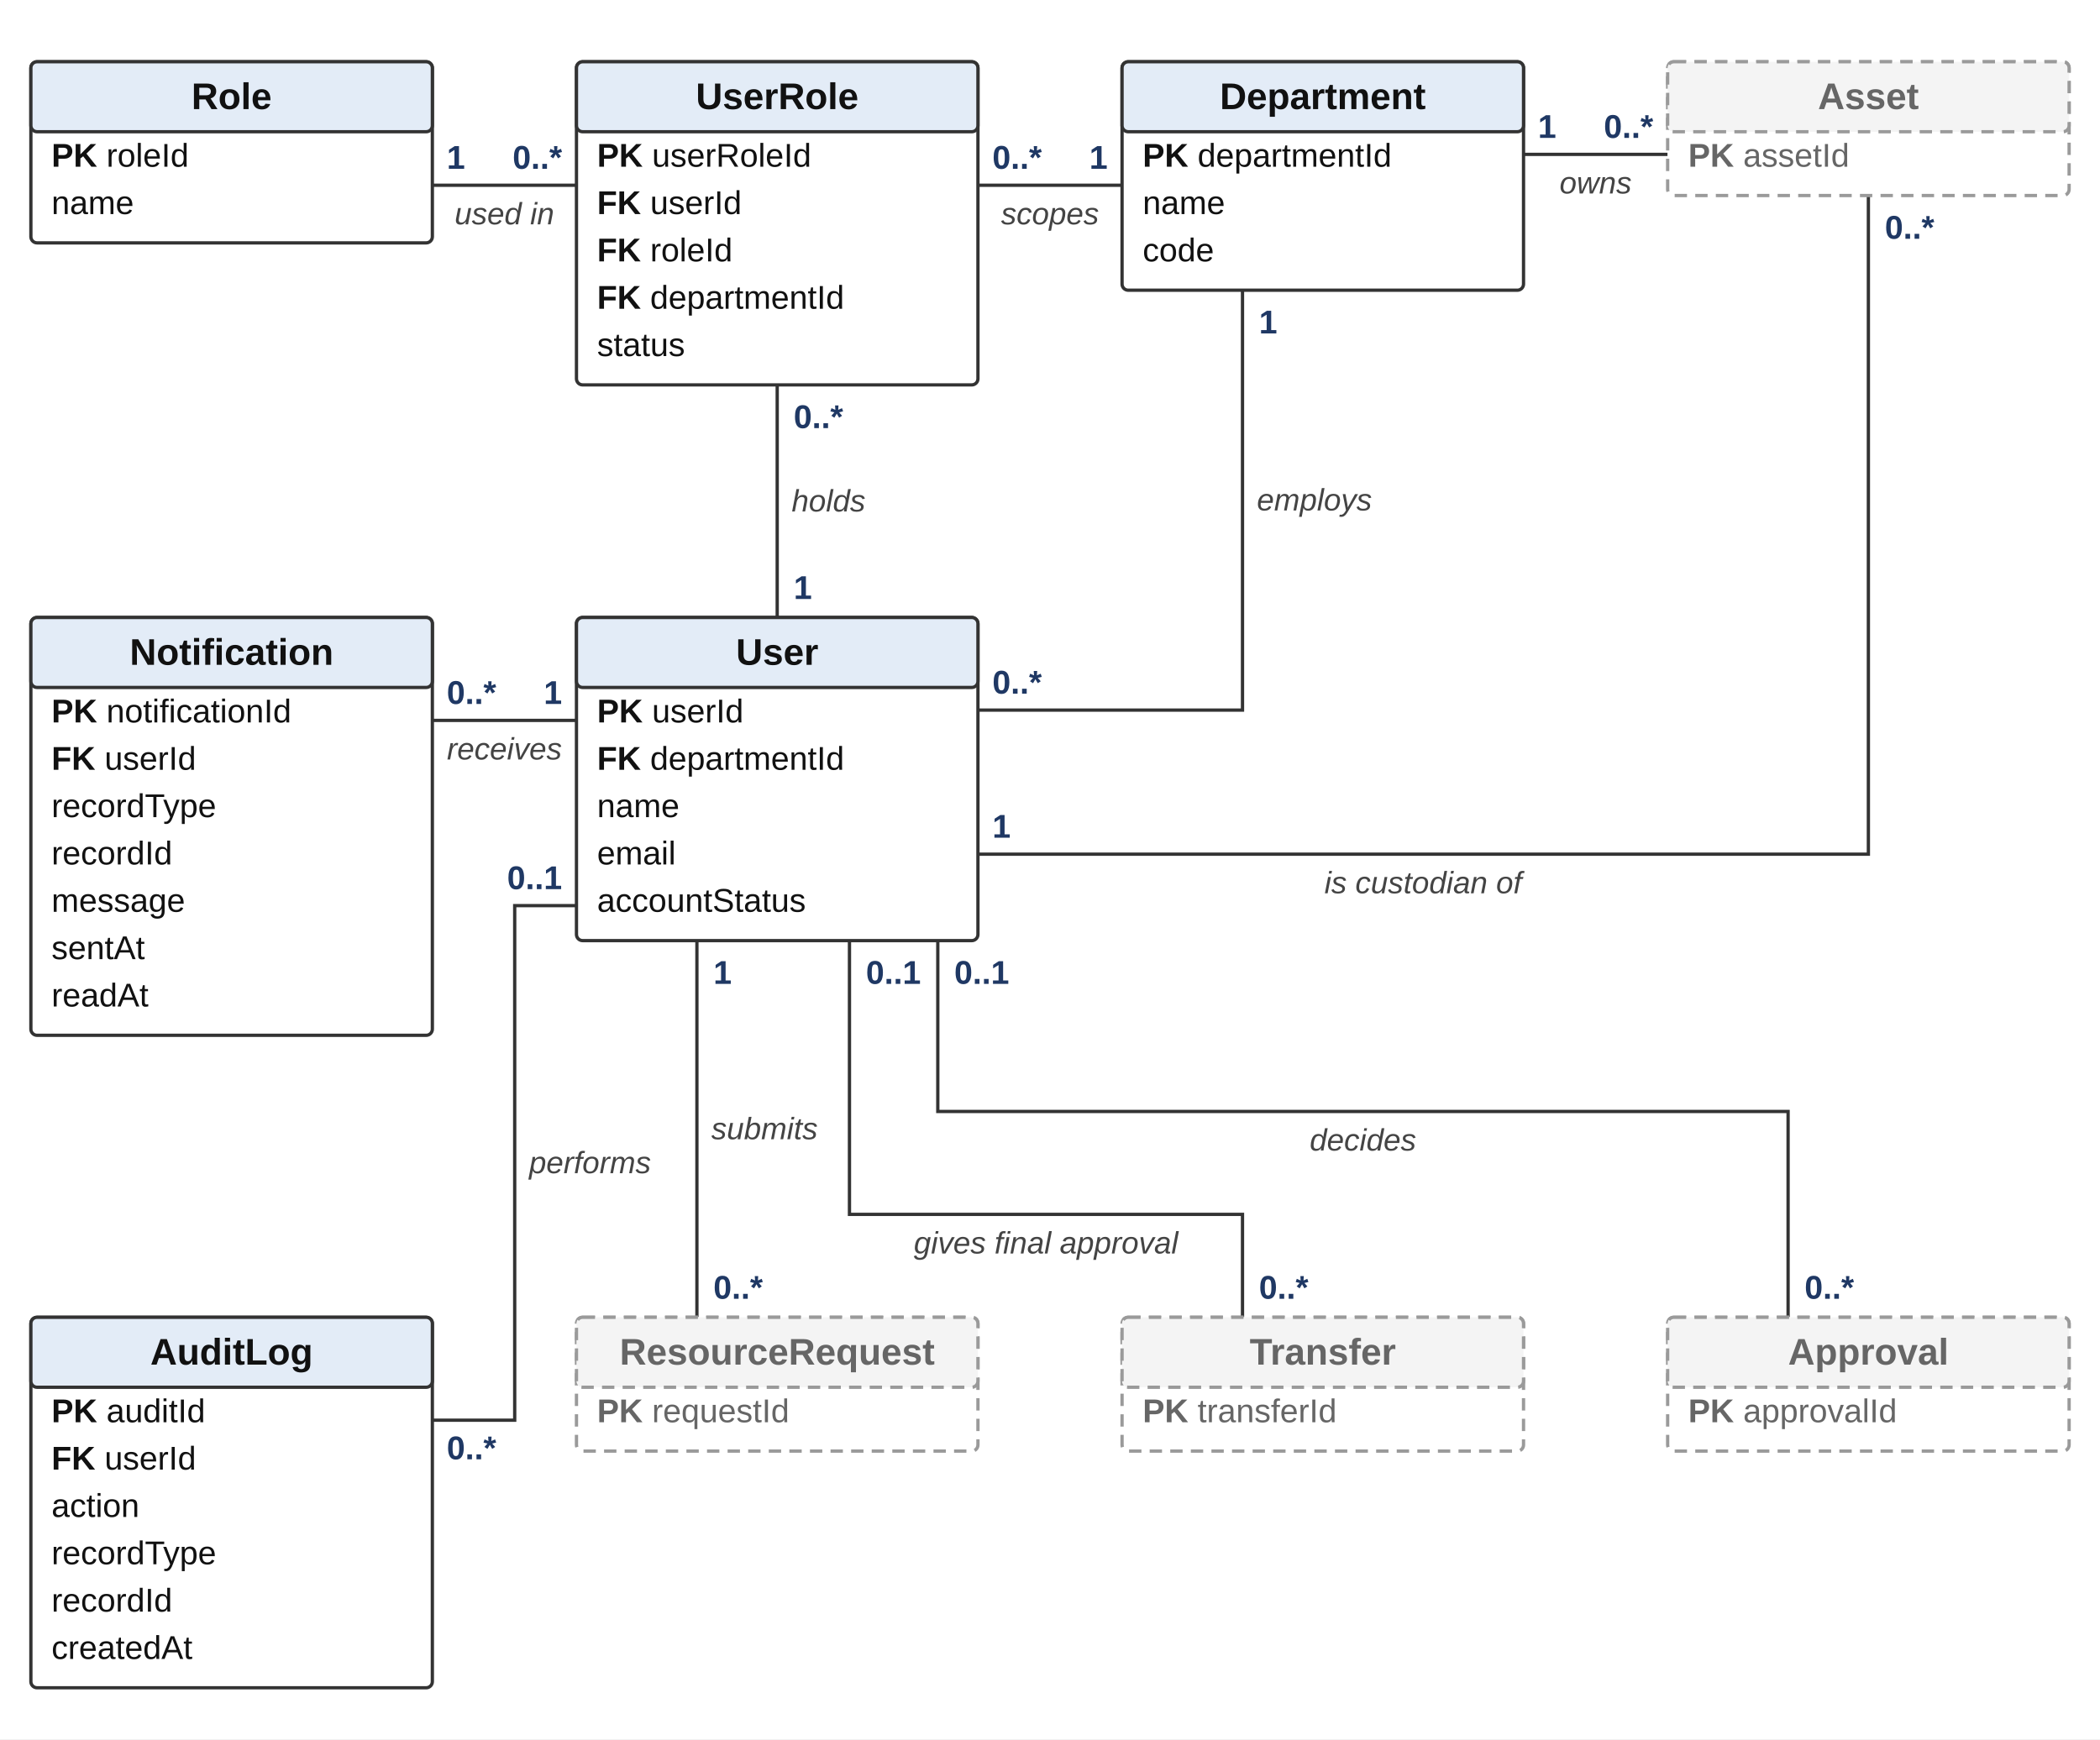
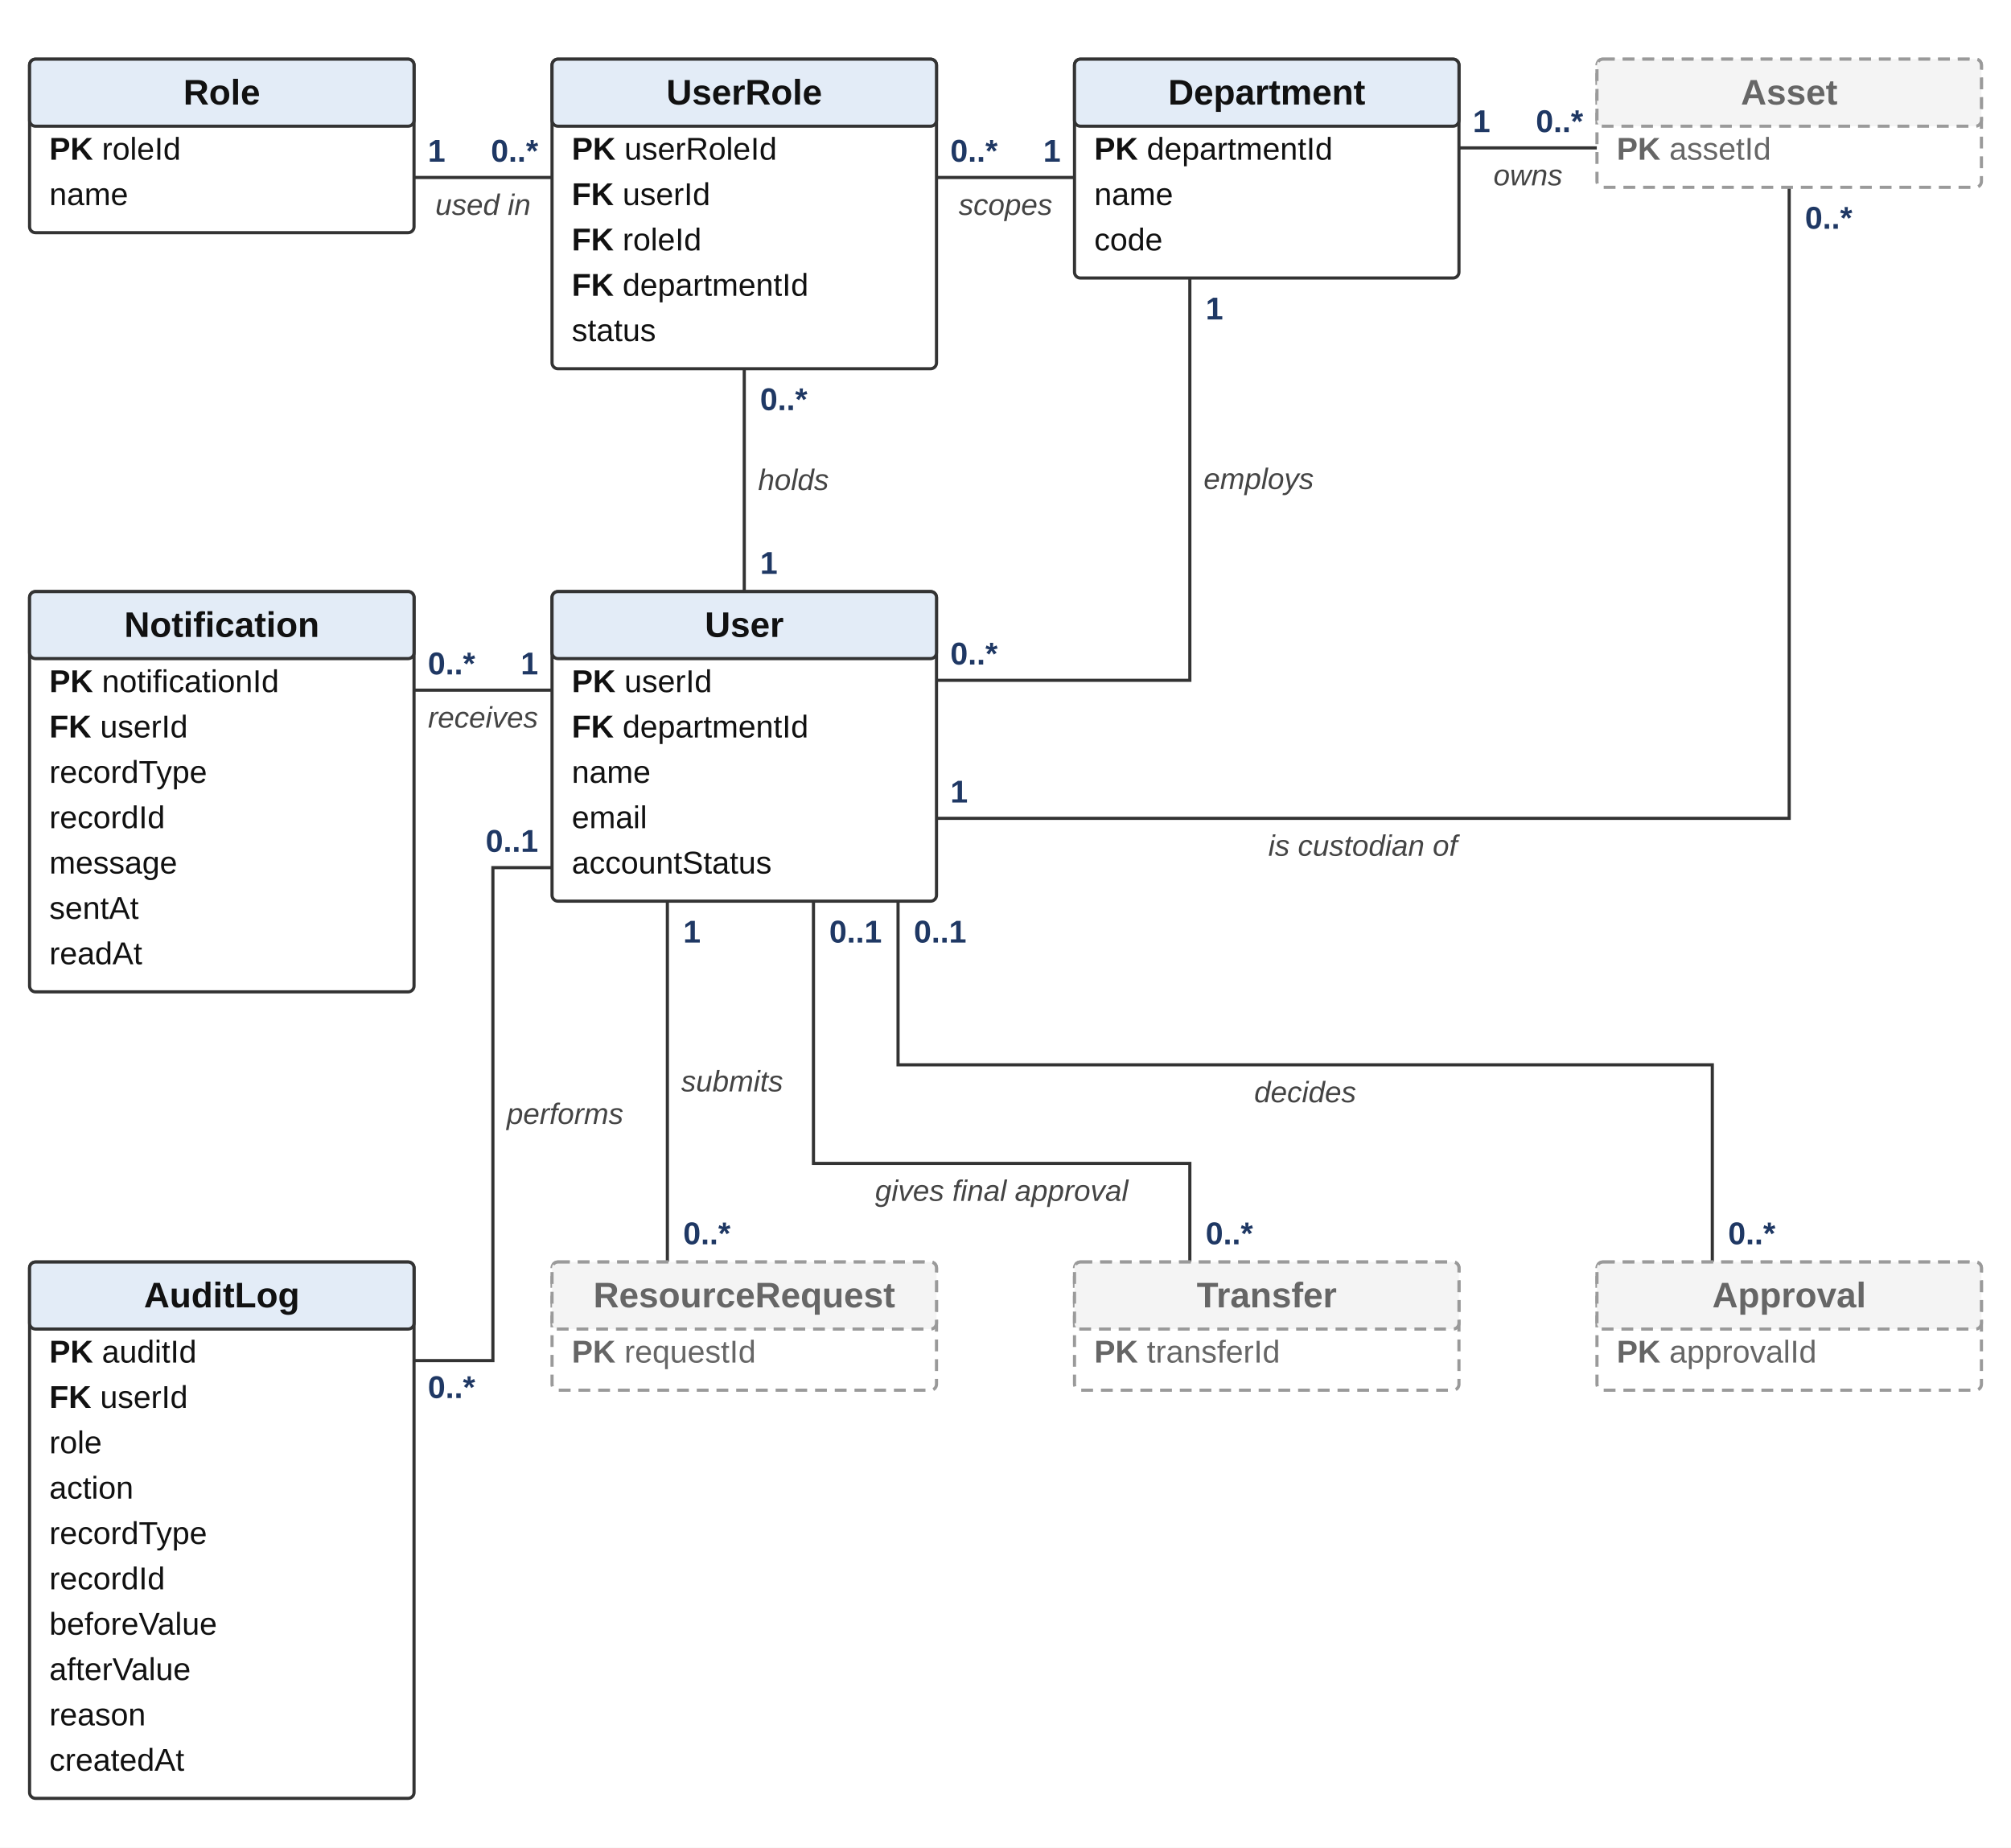
- <svg xmlns="http://www.w3.org/2000/svg" width="1020" height="845" viewBox="0 0 1020 845">
+ <svg xmlns="http://www.w3.org/2000/svg" width="1020" height="937" viewBox="0 0 1020 937">
  <rect width="100%" height="100%" fill="#fff" />
  <polyline points="210,90 280,90" fill="none" stroke="#333" stroke-width="1.6" />
  <text x="217" y="82" text-anchor="start" font-family="Segoe UI, Arial, sans-serif" font-size="16" font-weight="700" fill="#1F3864">1</text>
  <text x="273" y="82" text-anchor="end" font-family="Segoe UI, Arial, sans-serif" font-size="16" font-weight="700" fill="#1F3864">0..*</text>
  <text x="245" y="109" text-anchor="middle" font-family="Segoe UI, Arial, sans-serif" font-size="15" font-style="italic" fill="#444">used in</text>
  <polyline points="545,90 475,90" fill="none" stroke="#333" stroke-width="1.6" />
  <text x="538" y="82" text-anchor="end" font-family="Segoe UI, Arial, sans-serif" font-size="16" font-weight="700" fill="#1F3864">1</text>
  <text x="482" y="82" text-anchor="start" font-family="Segoe UI, Arial, sans-serif" font-size="16" font-weight="700" fill="#1F3864">0..*</text>
  <text x="510" y="109" text-anchor="middle" font-family="Segoe UI, Arial, sans-serif" font-size="15" font-style="italic" fill="#444">scopes</text>
  <polyline points="377.5,300 377.5,187" fill="none" stroke="#333" stroke-width="1.6" />
  <text x="385.5" y="291" text-anchor="start" font-family="Segoe UI, Arial, sans-serif" font-size="16" font-weight="700" fill="#1F3864">1</text>
  <text x="385.5" y="208" text-anchor="start" font-family="Segoe UI, Arial, sans-serif" font-size="16" font-weight="700" fill="#1F3864">0..*</text>
  <text x="384.5" y="248.5" text-anchor="start" font-family="Segoe UI, Arial, sans-serif" font-size="15" font-style="italic" fill="#444">holds</text>
  <polyline points="603.5,141 603.5,345 475,345" fill="none" stroke="#333" stroke-width="1.6" />
  <text x="611.5" y="162" text-anchor="start" font-family="Segoe UI, Arial, sans-serif" font-size="16" font-weight="700" fill="#1F3864">1</text>
  <text x="482" y="337" text-anchor="start" font-family="Segoe UI, Arial, sans-serif" font-size="16" font-weight="700" fill="#1F3864">0..*</text>
  <text x="610.5" y="248" text-anchor="start" font-family="Segoe UI, Arial, sans-serif" font-size="15" font-style="italic" fill="#444">employs</text>
  <polyline points="740,75 810,75" fill="none" stroke="#333" stroke-width="1.6" />
  <text x="747" y="67" text-anchor="start" font-family="Segoe UI, Arial, sans-serif" font-size="16" font-weight="700" fill="#1F3864">1</text>
  <text x="803" y="67" text-anchor="end" font-family="Segoe UI, Arial, sans-serif" font-size="16" font-weight="700" fill="#1F3864">0..*</text>
  <text x="775" y="94" text-anchor="middle" font-family="Segoe UI, Arial, sans-serif" font-size="15" font-style="italic" fill="#444">owns</text>
  <polyline points="475,415 907.5,415 907.5,95" fill="none" stroke="#333" stroke-width="1.6" />
  <text x="482" y="407" text-anchor="start" font-family="Segoe UI, Arial, sans-serif" font-size="16" font-weight="700" fill="#1F3864">1</text>
  <text x="915.5" y="116" text-anchor="start" font-family="Segoe UI, Arial, sans-serif" font-size="16" font-weight="700" fill="#1F3864">0..*</text>
  <text x="691.25" y="434" text-anchor="middle" font-family="Segoe UI, Arial, sans-serif" font-size="15" font-style="italic" fill="#444">is custodian of</text>
  <polyline points="280,350 210,350" fill="none" stroke="#333" stroke-width="1.6" />
  <text x="273" y="342" text-anchor="end" font-family="Segoe UI, Arial, sans-serif" font-size="16" font-weight="700" fill="#1F3864">1</text>
  <text x="217" y="342" text-anchor="start" font-family="Segoe UI, Arial, sans-serif" font-size="16" font-weight="700" fill="#1F3864">0..*</text>
  <text x="245" y="369" text-anchor="middle" font-family="Segoe UI, Arial, sans-serif" font-size="15" font-style="italic" fill="#444">receives</text>
  <polyline points="280,440 250,440 250,690 210,690" fill="none" stroke="#333" stroke-width="1.6" />
  <text x="273" y="432" text-anchor="end" font-family="Segoe UI, Arial, sans-serif" font-size="16" font-weight="700" fill="#1F3864">0..1</text>
  <text x="217" y="709" text-anchor="start" font-family="Segoe UI, Arial, sans-serif" font-size="16" font-weight="700" fill="#1F3864">0..*</text>
  <text x="257" y="570" text-anchor="start" font-family="Segoe UI, Arial, sans-serif" font-size="15" font-style="italic" fill="#444">performs</text>
  <polyline points="338.5,457 338.5,640" fill="none" stroke="#333" stroke-width="1.6" />
  <text x="346.5" y="478" text-anchor="start" font-family="Segoe UI, Arial, sans-serif" font-size="16" font-weight="700" fill="#1F3864">1</text>
  <text x="346.5" y="631" text-anchor="start" font-family="Segoe UI, Arial, sans-serif" font-size="16" font-weight="700" fill="#1F3864">0..*</text>
  <text x="345.5" y="553.5" text-anchor="start" font-family="Segoe UI, Arial, sans-serif" font-size="15" font-style="italic" fill="#444">submits</text>
  <polyline points="412.6,457 412.6,590 603.5,590 603.5,640" fill="none" stroke="#333" stroke-width="1.6" />
  <text x="420.6" y="478" text-anchor="start" font-family="Segoe UI, Arial, sans-serif" font-size="16" font-weight="700" fill="#1F3864">0..1</text>
  <text x="611.5" y="631" text-anchor="start" font-family="Segoe UI, Arial, sans-serif" font-size="16" font-weight="700" fill="#1F3864">0..*</text>
  <text x="508.05" y="609" text-anchor="middle" font-family="Segoe UI, Arial, sans-serif" font-size="15" font-style="italic" fill="#444">gives final approval</text>
  <polyline points="455.5,457 455.5,540 868.5,540 868.5,640" fill="none" stroke="#333" stroke-width="1.6" />
  <text x="463.5" y="478" text-anchor="start" font-family="Segoe UI, Arial, sans-serif" font-size="16" font-weight="700" fill="#1F3864">0..1</text>
  <text x="876.5" y="631" text-anchor="start" font-family="Segoe UI, Arial, sans-serif" font-size="16" font-weight="700" fill="#1F3864">0..*</text>
  <text x="662" y="559" text-anchor="middle" font-family="Segoe UI, Arial, sans-serif" font-size="15" font-style="italic" fill="#444">decides</text>
  <rect x="15" y="30" width="195" height="88" rx="3" fill="#fff" stroke="#333" stroke-width="1.6" />
  <rect x="15" y="30" width="195" height="34" rx="3" fill="#e3ecf7" stroke="#333" stroke-width="1.6" />
  <text x="112.5" y="53" text-anchor="middle" font-family="Segoe UI, Arial, sans-serif" font-size="18" font-weight="700" fill="#111">Role</text>
  <text x="25" y="81" font-family="Segoe UI, Arial, sans-serif" font-size="16" fill="#111">
    <tspan font-weight="700">PK</tspan> roleId</text>
  <text x="25" y="104" font-family="Segoe UI, Arial, sans-serif" font-size="16" fill="#111">name</text>
  <rect x="280" y="30" width="195" height="157" rx="3" fill="#fff" stroke="#333" stroke-width="1.6" />
  <rect x="280" y="30" width="195" height="34" rx="3" fill="#e3ecf7" stroke="#333" stroke-width="1.6" />
  <text x="377.5" y="53" text-anchor="middle" font-family="Segoe UI, Arial, sans-serif" font-size="18" font-weight="700" fill="#111">UserRole</text>
  <text x="290" y="81" font-family="Segoe UI, Arial, sans-serif" font-size="16" fill="#111">
    <tspan font-weight="700">PK</tspan> userRoleId</text>
  <text x="290" y="104" font-family="Segoe UI, Arial, sans-serif" font-size="16" fill="#111">
    <tspan font-weight="700">FK</tspan> userId</text>
  <text x="290" y="127" font-family="Segoe UI, Arial, sans-serif" font-size="16" fill="#111">
    <tspan font-weight="700">FK</tspan> roleId</text>
  <text x="290" y="150" font-family="Segoe UI, Arial, sans-serif" font-size="16" fill="#111">
    <tspan font-weight="700">FK</tspan> departmentId</text>
  <text x="290" y="173" font-family="Segoe UI, Arial, sans-serif" font-size="16" fill="#111">status</text>
  <rect x="545" y="30" width="195" height="111" rx="3" fill="#fff" stroke="#333" stroke-width="1.6" />
  <rect x="545" y="30" width="195" height="34" rx="3" fill="#e3ecf7" stroke="#333" stroke-width="1.6" />
  <text x="642.5" y="53" text-anchor="middle" font-family="Segoe UI, Arial, sans-serif" font-size="18" font-weight="700" fill="#111">Department</text>
  <text x="555" y="81" font-family="Segoe UI, Arial, sans-serif" font-size="16" fill="#111">
    <tspan font-weight="700">PK</tspan> departmentId</text>
  <text x="555" y="104" font-family="Segoe UI, Arial, sans-serif" font-size="16" fill="#111">name</text>
  <text x="555" y="127" font-family="Segoe UI, Arial, sans-serif" font-size="16" fill="#111">code</text>
  <rect x="810" y="30" width="195" height="65" rx="3" fill="#fff" stroke="#9a9a9a" stroke-width="1.6" stroke-dasharray="6 4" />
  <rect x="810" y="30" width="195" height="34" rx="3" fill="#f4f4f4" stroke="#9a9a9a" stroke-width="1.6" stroke-dasharray="6 4" />
  <text x="907.5" y="53" text-anchor="middle" font-family="Segoe UI, Arial, sans-serif" font-size="18" font-weight="700" fill="#666">Asset</text>
  <text x="820" y="81" font-family="Segoe UI, Arial, sans-serif" font-size="16" fill="#666">
    <tspan font-weight="700">PK</tspan> assetId</text>
  <rect x="15" y="300" width="195" height="203" rx="3" fill="#fff" stroke="#333" stroke-width="1.6" />
  <rect x="15" y="300" width="195" height="34" rx="3" fill="#e3ecf7" stroke="#333" stroke-width="1.6" />
  <text x="112.5" y="323" text-anchor="middle" font-family="Segoe UI, Arial, sans-serif" font-size="18" font-weight="700" fill="#111">Notification</text>
  <text x="25" y="351" font-family="Segoe UI, Arial, sans-serif" font-size="16" fill="#111">
    <tspan font-weight="700">PK</tspan> notificationId</text>
  <text x="25" y="374" font-family="Segoe UI, Arial, sans-serif" font-size="16" fill="#111">
    <tspan font-weight="700">FK</tspan> userId</text>
  <text x="25" y="397" font-family="Segoe UI, Arial, sans-serif" font-size="16" fill="#111">recordType</text>
  <text x="25" y="420" font-family="Segoe UI, Arial, sans-serif" font-size="16" fill="#111">recordId</text>
  <text x="25" y="443" font-family="Segoe UI, Arial, sans-serif" font-size="16" fill="#111">message</text>
  <text x="25" y="466" font-family="Segoe UI, Arial, sans-serif" font-size="16" fill="#111">sentAt</text>
  <text x="25" y="489" font-family="Segoe UI, Arial, sans-serif" font-size="16" fill="#111">readAt</text>
  <rect x="280" y="300" width="195" height="157" rx="3" fill="#fff" stroke="#333" stroke-width="1.6" />
  <rect x="280" y="300" width="195" height="34" rx="3" fill="#e3ecf7" stroke="#333" stroke-width="1.6" />
  <text x="377.5" y="323" text-anchor="middle" font-family="Segoe UI, Arial, sans-serif" font-size="18" font-weight="700" fill="#111">User</text>
  <text x="290" y="351" font-family="Segoe UI, Arial, sans-serif" font-size="16" fill="#111">
    <tspan font-weight="700">PK</tspan> userId</text>
  <text x="290" y="374" font-family="Segoe UI, Arial, sans-serif" font-size="16" fill="#111">
    <tspan font-weight="700">FK</tspan> departmentId</text>
  <text x="290" y="397" font-family="Segoe UI, Arial, sans-serif" font-size="16" fill="#111">name</text>
  <text x="290" y="420" font-family="Segoe UI, Arial, sans-serif" font-size="16" fill="#111">email</text>
  <text x="290" y="443" font-family="Segoe UI, Arial, sans-serif" font-size="16" fill="#111">accountStatus</text>
-   <rect x="15" y="640" width="195" height="180" rx="3" fill="#fff" stroke="#333" stroke-width="1.6" />
+   <rect x="15" y="640" width="195" height="272" rx="3" fill="#fff" stroke="#333" stroke-width="1.6" />
  <rect x="15" y="640" width="195" height="34" rx="3" fill="#e3ecf7" stroke="#333" stroke-width="1.6" />
  <text x="112.5" y="663" text-anchor="middle" font-family="Segoe UI, Arial, sans-serif" font-size="18" font-weight="700" fill="#111">AuditLog</text>
  <text x="25" y="691" font-family="Segoe UI, Arial, sans-serif" font-size="16" fill="#111">
    <tspan font-weight="700">PK</tspan> auditId</text>
  <text x="25" y="714" font-family="Segoe UI, Arial, sans-serif" font-size="16" fill="#111">
    <tspan font-weight="700">FK</tspan> userId</text>
-   <text x="25" y="737" font-family="Segoe UI, Arial, sans-serif" font-size="16" fill="#111">action</text>
-   <text x="25" y="760" font-family="Segoe UI, Arial, sans-serif" font-size="16" fill="#111">recordType</text>
-   <text x="25" y="783" font-family="Segoe UI, Arial, sans-serif" font-size="16" fill="#111">recordId</text>
-   <text x="25" y="806" font-family="Segoe UI, Arial, sans-serif" font-size="16" fill="#111">createdAt</text>
+   <text x="25" y="737" font-family="Segoe UI, Arial, sans-serif" font-size="16" fill="#111">role</text>
+   <text x="25" y="760" font-family="Segoe UI, Arial, sans-serif" font-size="16" fill="#111">action</text>
+   <text x="25" y="783" font-family="Segoe UI, Arial, sans-serif" font-size="16" fill="#111">recordType</text>
+   <text x="25" y="806" font-family="Segoe UI, Arial, sans-serif" font-size="16" fill="#111">recordId</text>
+   <text x="25" y="829" font-family="Segoe UI, Arial, sans-serif" font-size="16" fill="#111">beforeValue</text>
+   <text x="25" y="852" font-family="Segoe UI, Arial, sans-serif" font-size="16" fill="#111">afterValue</text>
+   <text x="25" y="875" font-family="Segoe UI, Arial, sans-serif" font-size="16" fill="#111">reason</text>
+   <text x="25" y="898" font-family="Segoe UI, Arial, sans-serif" font-size="16" fill="#111">createdAt</text>
  <rect x="280" y="640" width="195" height="65" rx="3" fill="#fff" stroke="#9a9a9a" stroke-width="1.6" stroke-dasharray="6 4" />
  <rect x="280" y="640" width="195" height="34" rx="3" fill="#f4f4f4" stroke="#9a9a9a" stroke-width="1.6" stroke-dasharray="6 4" />
  <text x="377.5" y="663" text-anchor="middle" font-family="Segoe UI, Arial, sans-serif" font-size="18" font-weight="700" fill="#666">ResourceRequest</text>
  <text x="290" y="691" font-family="Segoe UI, Arial, sans-serif" font-size="16" fill="#666">
    <tspan font-weight="700">PK</tspan> requestId</text>
  <rect x="545" y="640" width="195" height="65" rx="3" fill="#fff" stroke="#9a9a9a" stroke-width="1.6" stroke-dasharray="6 4" />
  <rect x="545" y="640" width="195" height="34" rx="3" fill="#f4f4f4" stroke="#9a9a9a" stroke-width="1.6" stroke-dasharray="6 4" />
  <text x="642.5" y="663" text-anchor="middle" font-family="Segoe UI, Arial, sans-serif" font-size="18" font-weight="700" fill="#666">Transfer</text>
  <text x="555" y="691" font-family="Segoe UI, Arial, sans-serif" font-size="16" fill="#666">
    <tspan font-weight="700">PK</tspan> transferId</text>
  <rect x="810" y="640" width="195" height="65" rx="3" fill="#fff" stroke="#9a9a9a" stroke-width="1.6" stroke-dasharray="6 4" />
  <rect x="810" y="640" width="195" height="34" rx="3" fill="#f4f4f4" stroke="#9a9a9a" stroke-width="1.6" stroke-dasharray="6 4" />
  <text x="907.5" y="663" text-anchor="middle" font-family="Segoe UI, Arial, sans-serif" font-size="18" font-weight="700" fill="#666">Approval</text>
  <text x="820" y="691" font-family="Segoe UI, Arial, sans-serif" font-size="16" fill="#666">
    <tspan font-weight="700">PK</tspan> approvalId</text>
</svg>
